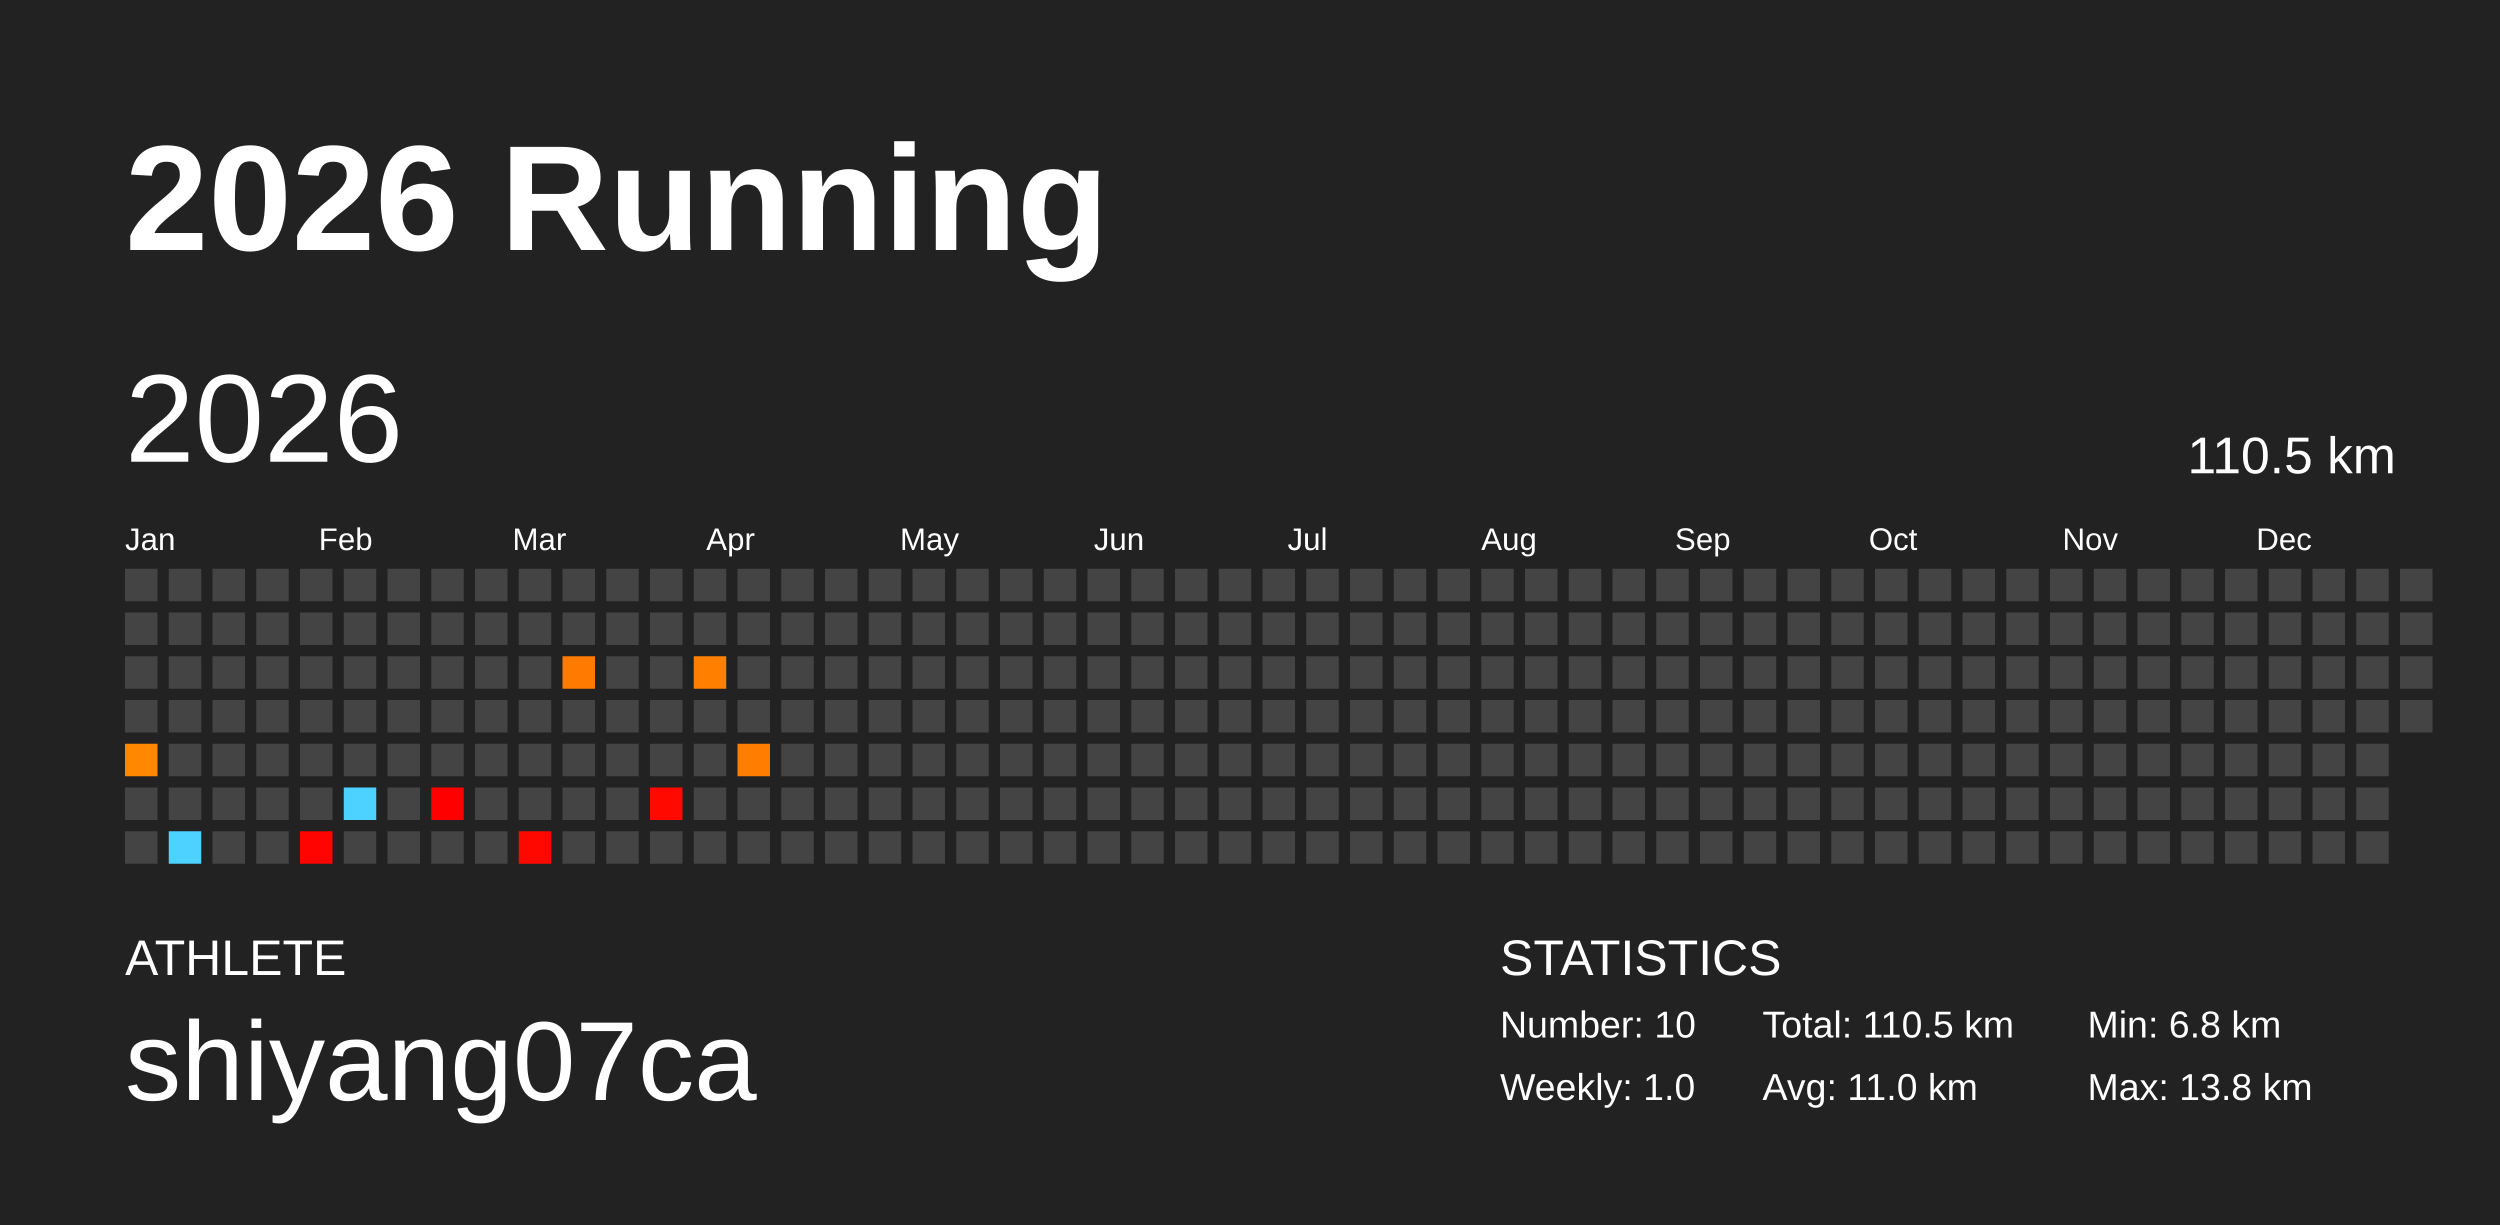
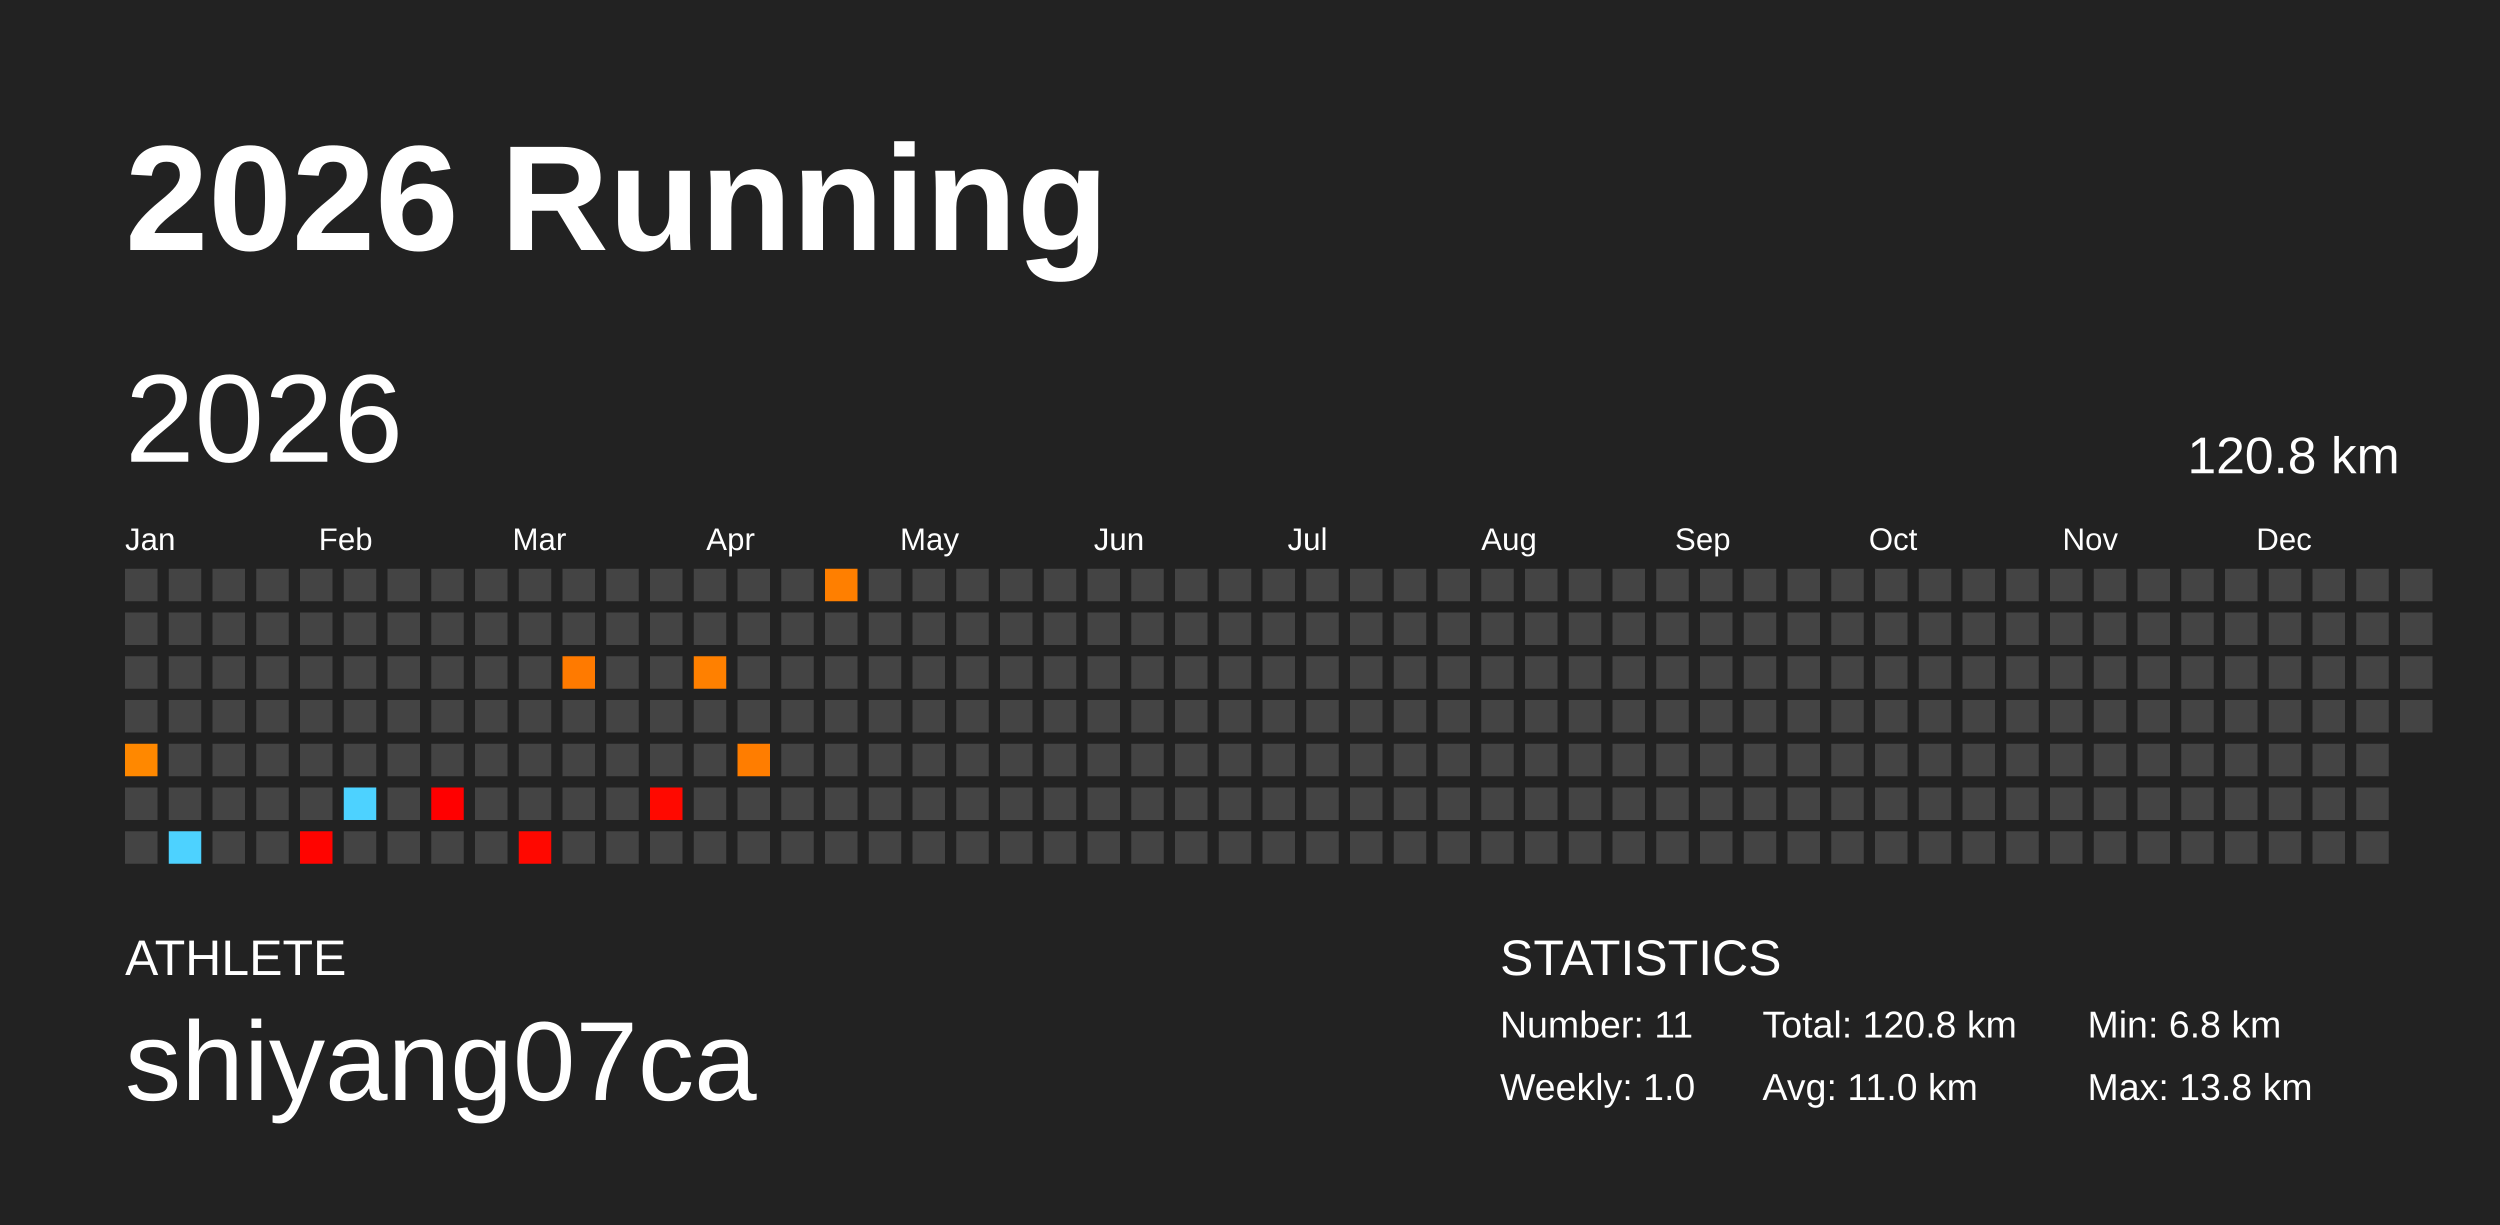
<svg xmlns="http://www.w3.org/2000/svg" baseProfile="full" height="98mm" version="1.1" viewBox="0,0,200,98" width="200mm">
  <defs />
  <rect fill="#222222" height="98" width="200" x="0" y="0" />
  <text fill="#FFFFFF" style="font-size:12px; font-family:Arial; font-weight:bold;" x="10" y="20">2026 Running</text>
  <text fill="#FFFFFF" style="font-size:4px; font-family:Arial" x="10" y="78">ATHLETE</text>
  <text fill="#FFFFFF" style="font-size:9px; font-family:Arial" x="10" y="88">shiyang07ca</text>
  <text fill="#FFFFFF" style="font-size:4px; font-family:Arial" x="120" y="78">STATISTICS</text>
-   <text fill="#FFFFFF" style="font-size:3px; font-family:Arial" x="120" y="83">Number: 10</text>
+   <text fill="#FFFFFF" style="font-size:3px; font-family:Arial" x="120" y="83">Number: 11</text>
  <text fill="#FFFFFF" style="font-size:3px; font-family:Arial" x="120" y="88">Weekly: 1.0</text>
-   <text fill="#FFFFFF" style="font-size:3px; font-family:Arial" x="141" y="83">Total: 110.5 km</text>
+   <text fill="#FFFFFF" style="font-size:3px; font-family:Arial" x="141" y="83">Total: 120.8 km</text>
  <text fill="#FFFFFF" style="font-size:3px; font-family:Arial" x="141" y="88">Avg: 11.0 km</text>
  <text fill="#FFFFFF" style="font-size:3px; font-family:Arial" x="167" y="83">Min: 6.8 km</text>
  <text fill="#FFFFFF" style="font-size:3px; font-family:Arial" x="167" y="88">Max: 13.8 km</text>
  <text dominant-baseline="hanging" fill="#FFFFFF" style="font-size:10.0px; font-family:Arial;" x="10" y="30">2026</text>
-   <text dominant-baseline="hanging" fill="#FFFFFF" style="font-size:4.125px; font-family:Arial;" x="175" y="35">110.5 km</text>
+   <text dominant-baseline="hanging" fill="#FFFFFF" style="font-size:4.125px; font-family:Arial;" x="175" y="35">120.8 km</text>
  <text fill="#FFFFFF" style="font-size:2.5px; font-family:Arial" x="10.0" y="44">Jan</text>
  <text fill="#FFFFFF" style="font-size:2.5px; font-family:Arial" x="25.5" y="44">Feb</text>
  <text fill="#FFFFFF" style="font-size:2.5px; font-family:Arial" x="41.0" y="44">Mar</text>
  <text fill="#FFFFFF" style="font-size:2.5px; font-family:Arial" x="56.5" y="44">Apr</text>
  <text fill="#FFFFFF" style="font-size:2.5px; font-family:Arial" x="72.0" y="44">May</text>
  <text fill="#FFFFFF" style="font-size:2.5px; font-family:Arial" x="87.5" y="44">Jun</text>
  <text fill="#FFFFFF" style="font-size:2.5px; font-family:Arial" x="103.0" y="44">Jul</text>
  <text fill="#FFFFFF" style="font-size:2.5px; font-family:Arial" x="118.5" y="44">Aug</text>
  <text fill="#FFFFFF" style="font-size:2.5px; font-family:Arial" x="134.0" y="44">Sep</text>
  <text fill="#FFFFFF" style="font-size:2.5px; font-family:Arial" x="149.5" y="44">Oct</text>
  <text fill="#FFFFFF" style="font-size:2.5px; font-family:Arial" x="165.0" y="44">Nov</text>
  <text fill="#FFFFFF" style="font-size:2.5px; font-family:Arial" x="180.5" y="44">Dec</text>
  <rect fill="#444444" height="2.6" width="2.6" x="10.0" y="45.5" />
  <rect fill="#444444" height="2.6" width="2.6" x="10.0" y="49.0" />
  <rect fill="#444444" height="2.6" width="2.6" x="10.0" y="52.5" />
  <rect fill="#444444" height="2.6" width="2.6" x="10.0" y="56.0" />
  <rect fill="#ff8800" height="2.6" width="2.6" x="10.0" y="59.5" />
  <rect fill="#444444" height="2.6" width="2.6" x="10.0" y="63.0" />
  <rect fill="#444444" height="2.6" width="2.6" x="10.0" y="66.5" />
  <rect fill="#444444" height="2.6" width="2.6" x="13.5" y="45.5" />
  <rect fill="#444444" height="2.6" width="2.6" x="13.5" y="49.0" />
  <rect fill="#444444" height="2.6" width="2.6" x="13.5" y="52.5" />
  <rect fill="#444444" height="2.6" width="2.6" x="13.5" y="56.0" />
  <rect fill="#444444" height="2.6" width="2.6" x="13.5" y="59.5" />
  <rect fill="#444444" height="2.6" width="2.6" x="13.5" y="63.0" />
  <rect fill="#4dd2ff" height="2.6" width="2.6" x="13.5" y="66.5" />
  <rect fill="#444444" height="2.6" width="2.6" x="17.0" y="45.5" />
  <rect fill="#444444" height="2.6" width="2.6" x="17.0" y="49.0" />
  <rect fill="#444444" height="2.6" width="2.6" x="17.0" y="52.5" />
  <rect fill="#444444" height="2.6" width="2.6" x="17.0" y="56.0" />
  <rect fill="#444444" height="2.6" width="2.6" x="17.0" y="59.5" />
  <rect fill="#444444" height="2.6" width="2.6" x="17.0" y="63.0" />
  <rect fill="#444444" height="2.6" width="2.6" x="17.0" y="66.5" />
  <rect fill="#444444" height="2.6" width="2.6" x="20.5" y="45.5" />
  <rect fill="#444444" height="2.6" width="2.6" x="20.5" y="49.0" />
  <rect fill="#444444" height="2.6" width="2.6" x="20.5" y="52.5" />
  <rect fill="#444444" height="2.6" width="2.6" x="20.5" y="56.0" />
  <rect fill="#444444" height="2.6" width="2.6" x="20.5" y="59.5" />
  <rect fill="#444444" height="2.6" width="2.6" x="20.5" y="63.0" />
  <rect fill="#444444" height="2.6" width="2.6" x="20.5" y="66.5" />
  <rect fill="#444444" height="2.6" width="2.6" x="24.0" y="45.5" />
  <rect fill="#444444" height="2.6" width="2.6" x="24.0" y="49.0" />
  <rect fill="#444444" height="2.6" width="2.6" x="24.0" y="52.5" />
  <rect fill="#444444" height="2.6" width="2.6" x="24.0" y="56.0" />
  <rect fill="#444444" height="2.6" width="2.6" x="24.0" y="59.5" />
  <rect fill="#444444" height="2.6" width="2.6" x="24.0" y="63.0" />
  <rect fill="#ff0400" height="2.6" width="2.6" x="24.0" y="66.5" />
  <rect fill="#444444" height="2.6" width="2.6" x="27.5" y="45.5" />
  <rect fill="#444444" height="2.6" width="2.6" x="27.5" y="49.0" />
  <rect fill="#444444" height="2.6" width="2.6" x="27.5" y="52.5" />
  <rect fill="#444444" height="2.6" width="2.6" x="27.5" y="56.0" />
  <rect fill="#444444" height="2.6" width="2.6" x="27.5" y="59.5" />
  <rect fill="#4dd2ff" height="2.6" width="2.6" x="27.5" y="63.0" />
  <rect fill="#444444" height="2.6" width="2.6" x="27.5" y="66.5" />
  <rect fill="#444444" height="2.6" width="2.6" x="31.0" y="45.5" />
  <rect fill="#444444" height="2.6" width="2.6" x="31.0" y="49.0" />
  <rect fill="#444444" height="2.6" width="2.6" x="31.0" y="52.5" />
  <rect fill="#444444" height="2.6" width="2.6" x="31.0" y="56.0" />
  <rect fill="#444444" height="2.6" width="2.6" x="31.0" y="59.5" />
  <rect fill="#444444" height="2.6" width="2.6" x="31.0" y="63.0" />
  <rect fill="#444444" height="2.6" width="2.6" x="31.0" y="66.5" />
  <rect fill="#444444" height="2.6" width="2.6" x="34.5" y="45.5" />
  <rect fill="#444444" height="2.6" width="2.6" x="34.5" y="49.0" />
  <rect fill="#444444" height="2.6" width="2.6" x="34.5" y="52.5" />
  <rect fill="#444444" height="2.6" width="2.6" x="34.5" y="56.0" />
  <rect fill="#444444" height="2.6" width="2.6" x="34.5" y="59.5" />
  <rect fill="#ff0000" height="2.6" width="2.6" x="34.5" y="63.0" />
  <rect fill="#444444" height="2.6" width="2.6" x="34.5" y="66.5" />
  <rect fill="#444444" height="2.6" width="2.6" x="38.0" y="45.5" />
  <rect fill="#444444" height="2.6" width="2.6" x="38.0" y="49.0" />
  <rect fill="#444444" height="2.6" width="2.6" x="38.0" y="52.5" />
  <rect fill="#444444" height="2.6" width="2.6" x="38.0" y="56.0" />
  <rect fill="#444444" height="2.6" width="2.6" x="38.0" y="59.5" />
  <rect fill="#444444" height="2.6" width="2.6" x="38.0" y="63.0" />
  <rect fill="#444444" height="2.6" width="2.6" x="38.0" y="66.5" />
  <rect fill="#444444" height="2.6" width="2.6" x="41.5" y="45.5" />
  <rect fill="#444444" height="2.6" width="2.6" x="41.5" y="49.0" />
  <rect fill="#444444" height="2.6" width="2.6" x="41.5" y="52.5" />
  <rect fill="#444444" height="2.6" width="2.6" x="41.5" y="56.0" />
  <rect fill="#444444" height="2.6" width="2.6" x="41.5" y="59.5" />
  <rect fill="#444444" height="2.6" width="2.6" x="41.5" y="63.0" />
  <rect fill="#ff0800" height="2.6" width="2.6" x="41.5" y="66.5" />
  <rect fill="#444444" height="2.6" width="2.6" x="45.0" y="45.5" />
  <rect fill="#444444" height="2.6" width="2.6" x="45.0" y="49.0" />
  <rect fill="#ff7a00" height="2.6" width="2.6" x="45.0" y="52.5" />
  <rect fill="#444444" height="2.6" width="2.6" x="45.0" y="56.0" />
  <rect fill="#444444" height="2.6" width="2.6" x="45.0" y="59.5" />
  <rect fill="#444444" height="2.6" width="2.6" x="45.0" y="63.0" />
  <rect fill="#444444" height="2.6" width="2.6" x="45.0" y="66.5" />
  <rect fill="#444444" height="2.6" width="2.6" x="48.5" y="45.5" />
  <rect fill="#444444" height="2.6" width="2.6" x="48.5" y="49.0" />
  <rect fill="#444444" height="2.6" width="2.6" x="48.5" y="52.5" />
  <rect fill="#444444" height="2.6" width="2.6" x="48.5" y="56.0" />
  <rect fill="#444444" height="2.6" width="2.6" x="48.5" y="59.5" />
  <rect fill="#444444" height="2.6" width="2.6" x="48.5" y="63.0" />
  <rect fill="#444444" height="2.6" width="2.6" x="48.5" y="66.5" />
  <rect fill="#444444" height="2.6" width="2.6" x="52.0" y="45.5" />
  <rect fill="#444444" height="2.6" width="2.6" x="52.0" y="49.0" />
  <rect fill="#444444" height="2.6" width="2.6" x="52.0" y="52.5" />
  <rect fill="#444444" height="2.6" width="2.6" x="52.0" y="56.0" />
  <rect fill="#444444" height="2.6" width="2.6" x="52.0" y="59.5" />
  <rect fill="#ff0900" height="2.6" width="2.6" x="52.0" y="63.0" />
  <rect fill="#444444" height="2.6" width="2.6" x="52.0" y="66.5" />
  <rect fill="#444444" height="2.6" width="2.6" x="55.5" y="45.5" />
  <rect fill="#444444" height="2.6" width="2.6" x="55.5" y="49.0" />
  <rect fill="#ff8000" height="2.6" width="2.6" x="55.5" y="52.5" />
  <rect fill="#444444" height="2.6" width="2.6" x="55.5" y="56.0" />
  <rect fill="#444444" height="2.6" width="2.6" x="55.5" y="59.5" />
  <rect fill="#444444" height="2.6" width="2.6" x="55.5" y="63.0" />
  <rect fill="#444444" height="2.6" width="2.6" x="55.5" y="66.5" />
  <rect fill="#444444" height="2.6" width="2.6" x="59.0" y="45.5" />
  <rect fill="#444444" height="2.6" width="2.6" x="59.0" y="49.0" />
  <rect fill="#444444" height="2.6" width="2.6" x="59.0" y="52.5" />
  <rect fill="#444444" height="2.6" width="2.6" x="59.0" y="56.0" />
  <rect fill="#ff7d00" height="2.6" width="2.6" x="59.0" y="59.5" />
  <rect fill="#444444" height="2.6" width="2.6" x="59.0" y="63.0" />
  <rect fill="#444444" height="2.6" width="2.6" x="59.0" y="66.5" />
  <rect fill="#444444" height="2.6" width="2.6" x="62.5" y="45.5" />
  <rect fill="#444444" height="2.6" width="2.6" x="62.5" y="49.0" />
  <rect fill="#444444" height="2.6" width="2.6" x="62.5" y="52.5" />
  <rect fill="#444444" height="2.6" width="2.6" x="62.5" y="56.0" />
  <rect fill="#444444" height="2.6" width="2.6" x="62.5" y="59.5" />
  <rect fill="#444444" height="2.6" width="2.6" x="62.5" y="63.0" />
  <rect fill="#444444" height="2.6" width="2.6" x="62.5" y="66.5" />
-   <rect fill="#444444" height="2.6" width="2.6" x="66.0" y="45.5" />
+   <rect fill="#ff7f00" height="2.6" width="2.6" x="66.0" y="45.5" />
  <rect fill="#444444" height="2.6" width="2.6" x="66.0" y="49.0" />
  <rect fill="#444444" height="2.6" width="2.6" x="66.0" y="52.5" />
  <rect fill="#444444" height="2.6" width="2.6" x="66.0" y="56.0" />
  <rect fill="#444444" height="2.6" width="2.6" x="66.0" y="59.5" />
  <rect fill="#444444" height="2.6" width="2.6" x="66.0" y="63.0" />
  <rect fill="#444444" height="2.6" width="2.6" x="66.0" y="66.5" />
  <rect fill="#444444" height="2.6" width="2.6" x="69.5" y="45.5" />
  <rect fill="#444444" height="2.6" width="2.6" x="69.5" y="49.0" />
  <rect fill="#444444" height="2.6" width="2.6" x="69.5" y="52.5" />
  <rect fill="#444444" height="2.6" width="2.6" x="69.5" y="56.0" />
  <rect fill="#444444" height="2.6" width="2.6" x="69.5" y="59.5" />
  <rect fill="#444444" height="2.6" width="2.6" x="69.5" y="63.0" />
  <rect fill="#444444" height="2.6" width="2.6" x="69.5" y="66.5" />
  <rect fill="#444444" height="2.6" width="2.6" x="73.0" y="45.5" />
  <rect fill="#444444" height="2.6" width="2.6" x="73.0" y="49.0" />
  <rect fill="#444444" height="2.6" width="2.6" x="73.0" y="52.5" />
  <rect fill="#444444" height="2.6" width="2.6" x="73.0" y="56.0" />
  <rect fill="#444444" height="2.6" width="2.6" x="73.0" y="59.5" />
  <rect fill="#444444" height="2.6" width="2.6" x="73.0" y="63.0" />
  <rect fill="#444444" height="2.6" width="2.6" x="73.0" y="66.5" />
  <rect fill="#444444" height="2.6" width="2.6" x="76.5" y="45.5" />
  <rect fill="#444444" height="2.6" width="2.6" x="76.5" y="49.0" />
  <rect fill="#444444" height="2.6" width="2.6" x="76.5" y="52.5" />
  <rect fill="#444444" height="2.6" width="2.6" x="76.5" y="56.0" />
  <rect fill="#444444" height="2.6" width="2.6" x="76.5" y="59.5" />
  <rect fill="#444444" height="2.6" width="2.6" x="76.5" y="63.0" />
  <rect fill="#444444" height="2.6" width="2.6" x="76.5" y="66.5" />
  <rect fill="#444444" height="2.6" width="2.6" x="80.0" y="45.5" />
  <rect fill="#444444" height="2.6" width="2.6" x="80.0" y="49.0" />
  <rect fill="#444444" height="2.6" width="2.6" x="80.0" y="52.5" />
  <rect fill="#444444" height="2.6" width="2.6" x="80.0" y="56.0" />
  <rect fill="#444444" height="2.6" width="2.6" x="80.0" y="59.5" />
  <rect fill="#444444" height="2.6" width="2.6" x="80.0" y="63.0" />
  <rect fill="#444444" height="2.6" width="2.6" x="80.0" y="66.5" />
  <rect fill="#444444" height="2.6" width="2.6" x="83.5" y="45.5" />
  <rect fill="#444444" height="2.6" width="2.6" x="83.5" y="49.0" />
  <rect fill="#444444" height="2.6" width="2.6" x="83.5" y="52.5" />
  <rect fill="#444444" height="2.6" width="2.6" x="83.5" y="56.0" />
  <rect fill="#444444" height="2.6" width="2.6" x="83.5" y="59.5" />
  <rect fill="#444444" height="2.6" width="2.6" x="83.5" y="63.0" />
  <rect fill="#444444" height="2.6" width="2.6" x="83.5" y="66.5" />
  <rect fill="#444444" height="2.6" width="2.6" x="87.0" y="45.5" />
  <rect fill="#444444" height="2.6" width="2.6" x="87.0" y="49.0" />
  <rect fill="#444444" height="2.6" width="2.6" x="87.0" y="52.5" />
  <rect fill="#444444" height="2.6" width="2.6" x="87.0" y="56.0" />
  <rect fill="#444444" height="2.6" width="2.6" x="87.0" y="59.5" />
  <rect fill="#444444" height="2.6" width="2.6" x="87.0" y="63.0" />
  <rect fill="#444444" height="2.6" width="2.6" x="87.0" y="66.5" />
  <rect fill="#444444" height="2.6" width="2.6" x="90.5" y="45.5" />
  <rect fill="#444444" height="2.6" width="2.6" x="90.5" y="49.0" />
  <rect fill="#444444" height="2.6" width="2.6" x="90.5" y="52.5" />
  <rect fill="#444444" height="2.6" width="2.6" x="90.5" y="56.0" />
  <rect fill="#444444" height="2.6" width="2.6" x="90.5" y="59.5" />
  <rect fill="#444444" height="2.6" width="2.6" x="90.5" y="63.0" />
  <rect fill="#444444" height="2.6" width="2.6" x="90.5" y="66.5" />
  <rect fill="#444444" height="2.6" width="2.6" x="94.0" y="45.5" />
  <rect fill="#444444" height="2.6" width="2.6" x="94.0" y="49.0" />
  <rect fill="#444444" height="2.6" width="2.6" x="94.0" y="52.5" />
  <rect fill="#444444" height="2.6" width="2.6" x="94.0" y="56.0" />
  <rect fill="#444444" height="2.6" width="2.6" x="94.0" y="59.5" />
  <rect fill="#444444" height="2.6" width="2.6" x="94.0" y="63.0" />
  <rect fill="#444444" height="2.6" width="2.6" x="94.0" y="66.5" />
  <rect fill="#444444" height="2.6" width="2.6" x="97.5" y="45.5" />
  <rect fill="#444444" height="2.6" width="2.6" x="97.5" y="49.0" />
  <rect fill="#444444" height="2.6" width="2.6" x="97.5" y="52.5" />
  <rect fill="#444444" height="2.6" width="2.6" x="97.5" y="56.0" />
  <rect fill="#444444" height="2.6" width="2.6" x="97.5" y="59.5" />
  <rect fill="#444444" height="2.6" width="2.6" x="97.5" y="63.0" />
  <rect fill="#444444" height="2.6" width="2.6" x="97.5" y="66.5" />
  <rect fill="#444444" height="2.6" width="2.6" x="101.0" y="45.5" />
  <rect fill="#444444" height="2.6" width="2.6" x="101.0" y="49.0" />
  <rect fill="#444444" height="2.6" width="2.6" x="101.0" y="52.5" />
  <rect fill="#444444" height="2.6" width="2.6" x="101.0" y="56.0" />
  <rect fill="#444444" height="2.6" width="2.6" x="101.0" y="59.5" />
  <rect fill="#444444" height="2.6" width="2.6" x="101.0" y="63.0" />
  <rect fill="#444444" height="2.6" width="2.6" x="101.0" y="66.5" />
  <rect fill="#444444" height="2.6" width="2.6" x="104.5" y="45.5" />
  <rect fill="#444444" height="2.6" width="2.6" x="104.5" y="49.0" />
  <rect fill="#444444" height="2.6" width="2.6" x="104.5" y="52.5" />
  <rect fill="#444444" height="2.6" width="2.6" x="104.5" y="56.0" />
  <rect fill="#444444" height="2.6" width="2.6" x="104.5" y="59.5" />
  <rect fill="#444444" height="2.6" width="2.6" x="104.5" y="63.0" />
  <rect fill="#444444" height="2.6" width="2.6" x="104.5" y="66.5" />
  <rect fill="#444444" height="2.6" width="2.6" x="108.0" y="45.5" />
  <rect fill="#444444" height="2.6" width="2.6" x="108.0" y="49.0" />
  <rect fill="#444444" height="2.6" width="2.6" x="108.0" y="52.5" />
  <rect fill="#444444" height="2.6" width="2.6" x="108.0" y="56.0" />
  <rect fill="#444444" height="2.6" width="2.6" x="108.0" y="59.5" />
  <rect fill="#444444" height="2.6" width="2.6" x="108.0" y="63.0" />
  <rect fill="#444444" height="2.6" width="2.6" x="108.0" y="66.5" />
  <rect fill="#444444" height="2.6" width="2.6" x="111.5" y="45.5" />
  <rect fill="#444444" height="2.6" width="2.6" x="111.5" y="49.0" />
  <rect fill="#444444" height="2.6" width="2.6" x="111.5" y="52.5" />
  <rect fill="#444444" height="2.6" width="2.6" x="111.5" y="56.0" />
  <rect fill="#444444" height="2.6" width="2.6" x="111.5" y="59.5" />
  <rect fill="#444444" height="2.6" width="2.6" x="111.5" y="63.0" />
  <rect fill="#444444" height="2.6" width="2.6" x="111.5" y="66.5" />
  <rect fill="#444444" height="2.6" width="2.6" x="115.0" y="45.5" />
  <rect fill="#444444" height="2.6" width="2.6" x="115.0" y="49.0" />
  <rect fill="#444444" height="2.6" width="2.6" x="115.0" y="52.5" />
  <rect fill="#444444" height="2.6" width="2.6" x="115.0" y="56.0" />
  <rect fill="#444444" height="2.6" width="2.6" x="115.0" y="59.5" />
  <rect fill="#444444" height="2.6" width="2.6" x="115.0" y="63.0" />
  <rect fill="#444444" height="2.6" width="2.6" x="115.0" y="66.5" />
  <rect fill="#444444" height="2.6" width="2.6" x="118.5" y="45.5" />
  <rect fill="#444444" height="2.6" width="2.6" x="118.5" y="49.0" />
  <rect fill="#444444" height="2.6" width="2.6" x="118.5" y="52.5" />
  <rect fill="#444444" height="2.6" width="2.6" x="118.5" y="56.0" />
  <rect fill="#444444" height="2.6" width="2.6" x="118.5" y="59.5" />
  <rect fill="#444444" height="2.6" width="2.6" x="118.5" y="63.0" />
  <rect fill="#444444" height="2.6" width="2.6" x="118.5" y="66.5" />
  <rect fill="#444444" height="2.6" width="2.6" x="122.0" y="45.5" />
  <rect fill="#444444" height="2.6" width="2.6" x="122.0" y="49.0" />
  <rect fill="#444444" height="2.6" width="2.6" x="122.0" y="52.5" />
  <rect fill="#444444" height="2.6" width="2.6" x="122.0" y="56.0" />
  <rect fill="#444444" height="2.6" width="2.6" x="122.0" y="59.5" />
  <rect fill="#444444" height="2.6" width="2.6" x="122.0" y="63.0" />
  <rect fill="#444444" height="2.6" width="2.6" x="122.0" y="66.5" />
  <rect fill="#444444" height="2.6" width="2.6" x="125.5" y="45.5" />
  <rect fill="#444444" height="2.6" width="2.6" x="125.5" y="49.0" />
  <rect fill="#444444" height="2.6" width="2.6" x="125.5" y="52.5" />
  <rect fill="#444444" height="2.6" width="2.6" x="125.5" y="56.0" />
  <rect fill="#444444" height="2.6" width="2.6" x="125.5" y="59.5" />
  <rect fill="#444444" height="2.6" width="2.6" x="125.5" y="63.0" />
  <rect fill="#444444" height="2.6" width="2.6" x="125.5" y="66.5" />
  <rect fill="#444444" height="2.6" width="2.6" x="129.0" y="45.5" />
  <rect fill="#444444" height="2.6" width="2.6" x="129.0" y="49.0" />
  <rect fill="#444444" height="2.6" width="2.6" x="129.0" y="52.5" />
  <rect fill="#444444" height="2.6" width="2.6" x="129.0" y="56.0" />
  <rect fill="#444444" height="2.6" width="2.6" x="129.0" y="59.5" />
  <rect fill="#444444" height="2.6" width="2.6" x="129.0" y="63.0" />
  <rect fill="#444444" height="2.6" width="2.6" x="129.0" y="66.5" />
  <rect fill="#444444" height="2.6" width="2.6" x="132.5" y="45.5" />
  <rect fill="#444444" height="2.6" width="2.6" x="132.5" y="49.0" />
  <rect fill="#444444" height="2.6" width="2.6" x="132.5" y="52.5" />
  <rect fill="#444444" height="2.6" width="2.6" x="132.5" y="56.0" />
  <rect fill="#444444" height="2.6" width="2.6" x="132.5" y="59.5" />
  <rect fill="#444444" height="2.6" width="2.6" x="132.5" y="63.0" />
  <rect fill="#444444" height="2.6" width="2.6" x="132.5" y="66.5" />
  <rect fill="#444444" height="2.6" width="2.6" x="136.0" y="45.5" />
  <rect fill="#444444" height="2.6" width="2.6" x="136.0" y="49.0" />
  <rect fill="#444444" height="2.6" width="2.6" x="136.0" y="52.5" />
  <rect fill="#444444" height="2.6" width="2.6" x="136.0" y="56.0" />
  <rect fill="#444444" height="2.6" width="2.6" x="136.0" y="59.5" />
  <rect fill="#444444" height="2.6" width="2.6" x="136.0" y="63.0" />
  <rect fill="#444444" height="2.6" width="2.6" x="136.0" y="66.5" />
  <rect fill="#444444" height="2.6" width="2.6" x="139.5" y="45.5" />
  <rect fill="#444444" height="2.6" width="2.6" x="139.5" y="49.0" />
  <rect fill="#444444" height="2.6" width="2.6" x="139.5" y="52.5" />
  <rect fill="#444444" height="2.6" width="2.6" x="139.5" y="56.0" />
  <rect fill="#444444" height="2.6" width="2.6" x="139.5" y="59.5" />
  <rect fill="#444444" height="2.6" width="2.6" x="139.5" y="63.0" />
  <rect fill="#444444" height="2.6" width="2.6" x="139.5" y="66.5" />
  <rect fill="#444444" height="2.6" width="2.6" x="143.0" y="45.5" />
  <rect fill="#444444" height="2.6" width="2.6" x="143.0" y="49.0" />
  <rect fill="#444444" height="2.6" width="2.6" x="143.0" y="52.5" />
  <rect fill="#444444" height="2.6" width="2.6" x="143.0" y="56.0" />
  <rect fill="#444444" height="2.6" width="2.6" x="143.0" y="59.5" />
  <rect fill="#444444" height="2.6" width="2.6" x="143.0" y="63.0" />
  <rect fill="#444444" height="2.6" width="2.6" x="143.0" y="66.5" />
  <rect fill="#444444" height="2.6" width="2.6" x="146.5" y="45.5" />
  <rect fill="#444444" height="2.6" width="2.6" x="146.5" y="49.0" />
  <rect fill="#444444" height="2.6" width="2.6" x="146.5" y="52.5" />
  <rect fill="#444444" height="2.6" width="2.6" x="146.5" y="56.0" />
  <rect fill="#444444" height="2.6" width="2.6" x="146.5" y="59.5" />
  <rect fill="#444444" height="2.6" width="2.6" x="146.5" y="63.0" />
  <rect fill="#444444" height="2.6" width="2.6" x="146.5" y="66.5" />
  <rect fill="#444444" height="2.6" width="2.6" x="150.0" y="45.5" />
  <rect fill="#444444" height="2.6" width="2.6" x="150.0" y="49.0" />
  <rect fill="#444444" height="2.6" width="2.6" x="150.0" y="52.5" />
  <rect fill="#444444" height="2.6" width="2.6" x="150.0" y="56.0" />
  <rect fill="#444444" height="2.6" width="2.6" x="150.0" y="59.5" />
  <rect fill="#444444" height="2.6" width="2.6" x="150.0" y="63.0" />
  <rect fill="#444444" height="2.6" width="2.6" x="150.0" y="66.5" />
  <rect fill="#444444" height="2.6" width="2.6" x="153.5" y="45.5" />
  <rect fill="#444444" height="2.6" width="2.6" x="153.5" y="49.0" />
  <rect fill="#444444" height="2.6" width="2.6" x="153.5" y="52.5" />
  <rect fill="#444444" height="2.6" width="2.6" x="153.5" y="56.0" />
  <rect fill="#444444" height="2.6" width="2.6" x="153.5" y="59.5" />
  <rect fill="#444444" height="2.6" width="2.6" x="153.5" y="63.0" />
  <rect fill="#444444" height="2.6" width="2.6" x="153.5" y="66.5" />
  <rect fill="#444444" height="2.6" width="2.6" x="157.0" y="45.5" />
  <rect fill="#444444" height="2.6" width="2.6" x="157.0" y="49.0" />
  <rect fill="#444444" height="2.6" width="2.6" x="157.0" y="52.5" />
  <rect fill="#444444" height="2.6" width="2.6" x="157.0" y="56.0" />
  <rect fill="#444444" height="2.6" width="2.6" x="157.0" y="59.5" />
  <rect fill="#444444" height="2.6" width="2.6" x="157.0" y="63.0" />
  <rect fill="#444444" height="2.6" width="2.6" x="157.0" y="66.5" />
  <rect fill="#444444" height="2.6" width="2.6" x="160.5" y="45.5" />
  <rect fill="#444444" height="2.6" width="2.6" x="160.5" y="49.0" />
  <rect fill="#444444" height="2.6" width="2.6" x="160.5" y="52.5" />
  <rect fill="#444444" height="2.6" width="2.6" x="160.5" y="56.0" />
  <rect fill="#444444" height="2.6" width="2.6" x="160.5" y="59.5" />
  <rect fill="#444444" height="2.6" width="2.6" x="160.5" y="63.0" />
  <rect fill="#444444" height="2.6" width="2.6" x="160.5" y="66.5" />
  <rect fill="#444444" height="2.6" width="2.6" x="164.0" y="45.5" />
  <rect fill="#444444" height="2.6" width="2.6" x="164.0" y="49.0" />
  <rect fill="#444444" height="2.6" width="2.6" x="164.0" y="52.5" />
  <rect fill="#444444" height="2.6" width="2.6" x="164.0" y="56.0" />
  <rect fill="#444444" height="2.6" width="2.6" x="164.0" y="59.5" />
  <rect fill="#444444" height="2.6" width="2.6" x="164.0" y="63.0" />
  <rect fill="#444444" height="2.6" width="2.6" x="164.0" y="66.5" />
  <rect fill="#444444" height="2.6" width="2.6" x="167.5" y="45.5" />
  <rect fill="#444444" height="2.6" width="2.6" x="167.5" y="49.0" />
  <rect fill="#444444" height="2.6" width="2.6" x="167.5" y="52.5" />
  <rect fill="#444444" height="2.6" width="2.6" x="167.5" y="56.0" />
  <rect fill="#444444" height="2.6" width="2.6" x="167.5" y="59.5" />
  <rect fill="#444444" height="2.6" width="2.6" x="167.5" y="63.0" />
  <rect fill="#444444" height="2.6" width="2.6" x="167.5" y="66.5" />
  <rect fill="#444444" height="2.6" width="2.6" x="171.0" y="45.5" />
  <rect fill="#444444" height="2.6" width="2.6" x="171.0" y="49.0" />
  <rect fill="#444444" height="2.6" width="2.6" x="171.0" y="52.5" />
  <rect fill="#444444" height="2.6" width="2.6" x="171.0" y="56.0" />
  <rect fill="#444444" height="2.6" width="2.6" x="171.0" y="59.5" />
  <rect fill="#444444" height="2.6" width="2.6" x="171.0" y="63.0" />
  <rect fill="#444444" height="2.6" width="2.6" x="171.0" y="66.5" />
  <rect fill="#444444" height="2.6" width="2.6" x="174.5" y="45.5" />
  <rect fill="#444444" height="2.6" width="2.6" x="174.5" y="49.0" />
  <rect fill="#444444" height="2.6" width="2.6" x="174.5" y="52.5" />
  <rect fill="#444444" height="2.6" width="2.6" x="174.5" y="56.0" />
  <rect fill="#444444" height="2.6" width="2.6" x="174.5" y="59.5" />
  <rect fill="#444444" height="2.6" width="2.6" x="174.5" y="63.0" />
  <rect fill="#444444" height="2.6" width="2.6" x="174.5" y="66.5" />
  <rect fill="#444444" height="2.6" width="2.6" x="178.0" y="45.5" />
  <rect fill="#444444" height="2.6" width="2.6" x="178.0" y="49.0" />
  <rect fill="#444444" height="2.6" width="2.6" x="178.0" y="52.5" />
  <rect fill="#444444" height="2.6" width="2.6" x="178.0" y="56.0" />
  <rect fill="#444444" height="2.6" width="2.6" x="178.0" y="59.5" />
  <rect fill="#444444" height="2.6" width="2.6" x="178.0" y="63.0" />
  <rect fill="#444444" height="2.6" width="2.6" x="178.0" y="66.5" />
  <rect fill="#444444" height="2.6" width="2.6" x="181.5" y="45.5" />
  <rect fill="#444444" height="2.6" width="2.6" x="181.5" y="49.0" />
  <rect fill="#444444" height="2.6" width="2.6" x="181.5" y="52.5" />
  <rect fill="#444444" height="2.6" width="2.6" x="181.5" y="56.0" />
  <rect fill="#444444" height="2.6" width="2.6" x="181.5" y="59.5" />
  <rect fill="#444444" height="2.6" width="2.6" x="181.5" y="63.0" />
  <rect fill="#444444" height="2.6" width="2.6" x="181.5" y="66.5" />
  <rect fill="#444444" height="2.6" width="2.6" x="185.0" y="45.5" />
  <rect fill="#444444" height="2.6" width="2.6" x="185.0" y="49.0" />
  <rect fill="#444444" height="2.6" width="2.6" x="185.0" y="52.5" />
  <rect fill="#444444" height="2.6" width="2.6" x="185.0" y="56.0" />
  <rect fill="#444444" height="2.6" width="2.6" x="185.0" y="59.5" />
  <rect fill="#444444" height="2.6" width="2.6" x="185.0" y="63.0" />
  <rect fill="#444444" height="2.6" width="2.6" x="185.0" y="66.5" />
  <rect fill="#444444" height="2.6" width="2.6" x="188.5" y="45.5" />
  <rect fill="#444444" height="2.6" width="2.6" x="188.5" y="49.0" />
  <rect fill="#444444" height="2.6" width="2.6" x="188.5" y="52.5" />
  <rect fill="#444444" height="2.6" width="2.6" x="188.5" y="56.0" />
  <rect fill="#444444" height="2.6" width="2.6" x="188.5" y="59.5" />
  <rect fill="#444444" height="2.6" width="2.6" x="188.5" y="63.0" />
  <rect fill="#444444" height="2.6" width="2.6" x="188.5" y="66.5" />
  <rect fill="#444444" height="2.6" width="2.6" x="192.0" y="45.5" />
  <rect fill="#444444" height="2.6" width="2.6" x="192.0" y="49.0" />
  <rect fill="#444444" height="2.6" width="2.6" x="192.0" y="52.5" />
  <rect fill="#444444" height="2.6" width="2.6" x="192.0" y="56.0" />
</svg>
